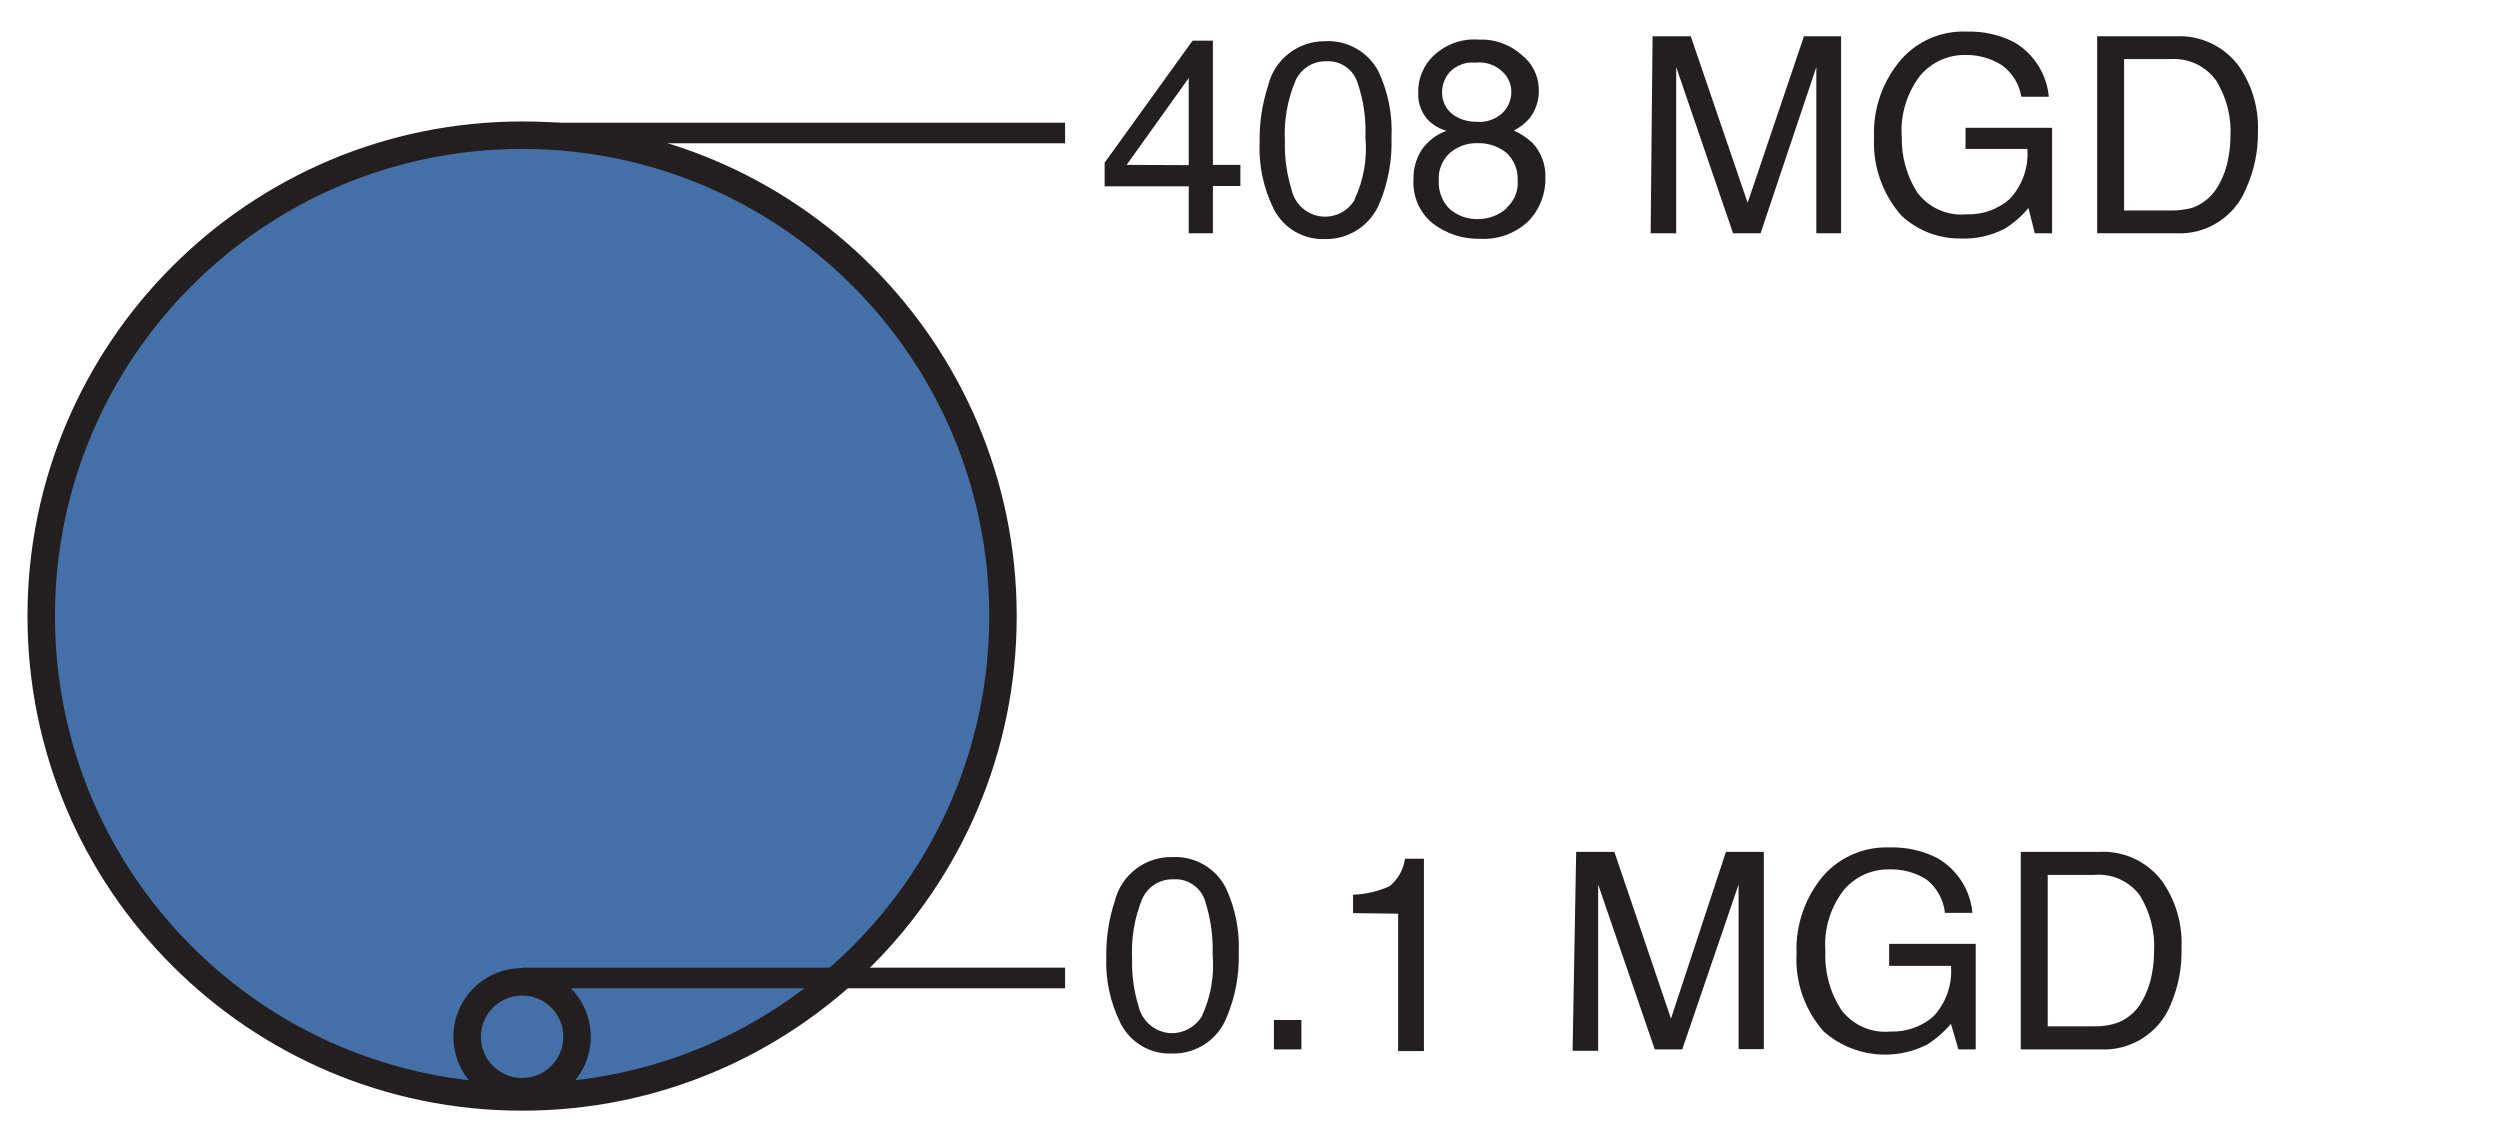
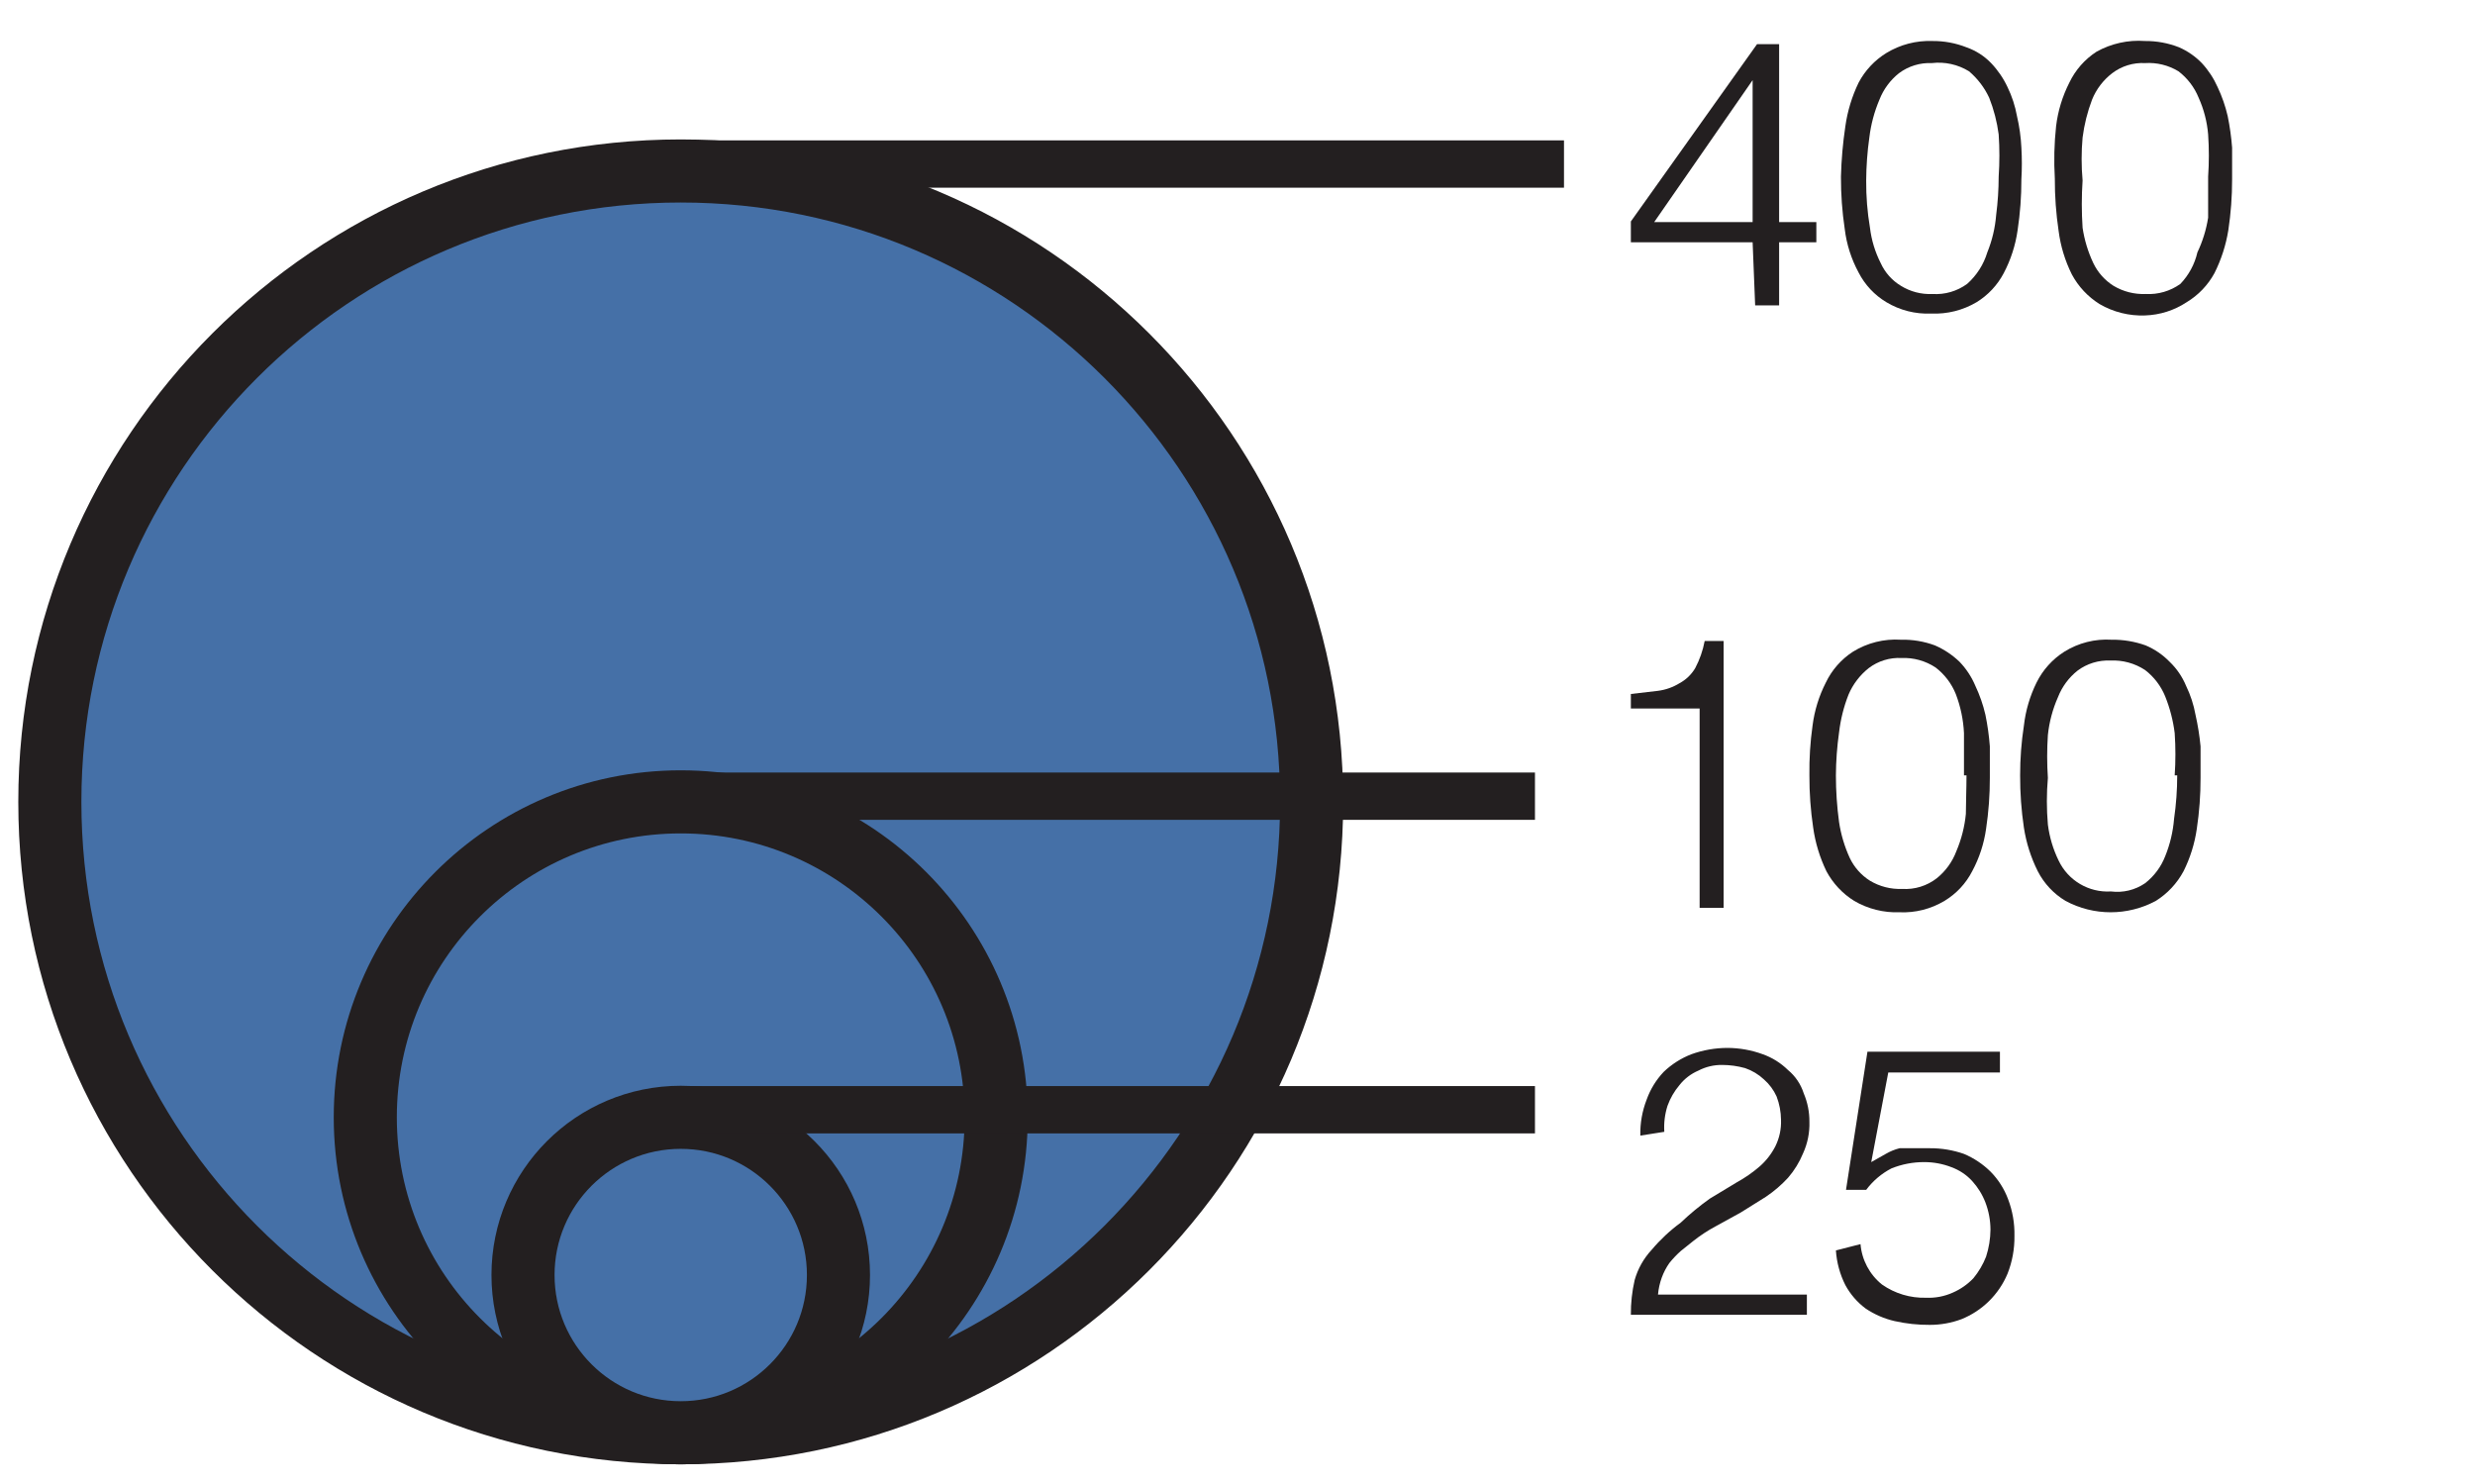
- <svg xmlns="http://www.w3.org/2000/svg" viewBox="0 0 90.98 40.82">
-   <g id="publicSupply">
-     <g id="psText">
-       <path d="M44.61,32.31a5.06,5.06,0,0,1,.47,2.37A5.59,5.59,0,0,1,44.65,37a2.08,2.08,0,0,1-2,1.34,2,2,0,0,1-1.87-1.1,5,5,0,0,1-.52-2.45,6.16,6.16,0,0,1,.31-2,2.11,2.11,0,0,1,2.09-1.6A2.07,2.07,0,0,1,44.61,32.31ZM43.73,37a4.41,4.41,0,0,0,.4-2.26,5.75,5.75,0,0,0-.29-2A1.13,1.13,0,0,0,42.7,32a1.2,1.2,0,0,0-1.14.73,5.08,5.08,0,0,0-.36,2.16,5.3,5.3,0,0,0,.23,1.71,1.27,1.27,0,0,0,1.2,1A1.29,1.29,0,0,0,43.73,37Z" style="fill:#231f20" />
-       <path d="M46.36,37.12h1v1.07h-1Z" style="fill:#231f20" />
-       <path d="M49.24,33.23v-.67a3.48,3.48,0,0,0,1.33-.31,1.55,1.55,0,0,0,.56-1h.69v7h-.94v-5Z" style="fill:#231f20" />
-       <path d="M57.36,31h1.39l2.06,6.07,2-6.07h1.38v7.18h-.92V34c0-.14,0-.39,0-.73s0-.7,0-1.08l-2.05,6h-1l-2.06-6v.22c0,.17,0,.44,0,.8s0,.62,0,.79v4.24h-.93Z" style="fill:#231f20" />
-       <path d="M70.49,31.22a2.56,2.56,0,0,1,1.29,2h-1A1.78,1.78,0,0,0,70.1,32a2.39,2.39,0,0,0-1.36-.36,2.1,2.1,0,0,0-1.64.75,3.23,3.23,0,0,0-.67,2.23A3.6,3.6,0,0,0,67,36.74a2,2,0,0,0,1.8.8A2.27,2.27,0,0,0,70.35,37,2.4,2.4,0,0,0,71,35.15H68.75v-.8H71.9v3.84h-.63L71,37.26a3.79,3.79,0,0,1-.86.75,3.38,3.38,0,0,1-3.76-.46,3.94,3.94,0,0,1-1-2.84,4.13,4.13,0,0,1,1-2.87,3.06,3.06,0,0,1,2.37-1A3.61,3.61,0,0,1,70.49,31.22Z" style="fill:#231f20" />
-       <path d="M73.54,31H76.4a2.69,2.69,0,0,1,2.27,1.05,3.9,3.9,0,0,1,.72,2.43A4.9,4.9,0,0,1,79,36.55a2.62,2.62,0,0,1-2.57,1.64H73.54Zm2.67,6.35a2.46,2.46,0,0,0,.79-.11,1.7,1.7,0,0,0,.91-.73,3.14,3.14,0,0,0,.41-1.11,4.11,4.11,0,0,0,.07-.75,3.52,3.52,0,0,0-.52-2.07,1.87,1.87,0,0,0-1.67-.74H74.52v5.51Z" style="fill:#231f20" />
-       <path d="M43.26,8.49V6.78H40.2V5.92l3.2-4.44h.74V6h1v.77h-1V8.49Zm0-2.48V2.84L41,6Z" style="fill:#231f20" />
-       <path d="M50.17,2.61A5.06,5.06,0,0,1,50.64,5a5.76,5.76,0,0,1-.42,2.36,2.1,2.1,0,0,1-2,1.34,2,2,0,0,1-1.87-1.1,5,5,0,0,1-.51-2.45,6.18,6.18,0,0,1,.3-2A2.11,2.11,0,0,1,48.21,1.5,2.07,2.07,0,0,1,50.17,2.61Zm-.88,4.66A4.36,4.36,0,0,0,49.69,5a5.44,5.44,0,0,0-.29-2,1.12,1.12,0,0,0-1.14-.77A1.19,1.19,0,0,0,47.12,3a5,5,0,0,0-.36,2.15A5.41,5.41,0,0,0,47,6.89a1.25,1.25,0,0,0,2.3.38Z" style="fill:#231f20" />
-       <path d="M52,4.4a1.38,1.38,0,0,1-.39-1A1.81,1.81,0,0,1,52.2,2a2.14,2.14,0,0,1,1.6-.56A2.21,2.21,0,0,1,55.38,2,1.62,1.62,0,0,1,56,3.24a1.62,1.62,0,0,1-.33,1.06,1.88,1.88,0,0,1-.58.45,2.51,2.51,0,0,1,.69.46,1.77,1.77,0,0,1,.46,1.27,2.19,2.19,0,0,1-.62,1.57,2.35,2.35,0,0,1-1.75.64,2.72,2.72,0,0,1-1.73-.56,1.91,1.91,0,0,1-.7-1.6,1.9,1.9,0,0,1,.3-1.08,1.88,1.88,0,0,1,.9-.69A1.55,1.55,0,0,1,52,4.4Zm2.83,3.16a1.2,1.2,0,0,0,.4-1,1.27,1.27,0,0,0-.41-1,1.61,1.61,0,0,0-1.06-.35,1.47,1.47,0,0,0-1,.36,1.25,1.25,0,0,0-.4,1,1.37,1.37,0,0,0,.36,1,1.49,1.49,0,0,0,1.13.4A1.53,1.53,0,0,0,54.85,7.56ZM54.69,4.1A1.07,1.07,0,0,0,55,3.32a1,1,0,0,0-.32-.71,1.23,1.23,0,0,0-1-.33,1.14,1.14,0,0,0-.91.33,1.11,1.11,0,0,0-.29.76,1,1,0,0,0,.37.78,1.41,1.41,0,0,0,.86.28A1.22,1.22,0,0,0,54.69,4.1Z" style="fill:#231f20" />
-       <path d="M60.14,1.32h1.39L63.6,7.38l2.05-6.06H67V8.49H66.1V4.25c0-.14,0-.38,0-.72s0-.7,0-1.09L64.07,8.49h-1L61,2.44v.22c0,.17,0,.44,0,.8s0,.63,0,.79V8.49h-.93Z" style="fill:#231f20" />
-       <path d="M73.27,1.52a2.56,2.56,0,0,1,1.29,2h-1a1.77,1.77,0,0,0-.71-1.15A2.43,2.43,0,0,0,71.52,2a2.12,2.12,0,0,0-1.64.75A3.28,3.28,0,0,0,69.21,5,3.6,3.6,0,0,0,69.77,7a2,2,0,0,0,1.79.8,2.27,2.27,0,0,0,1.58-.56,2.41,2.41,0,0,0,.64-1.82H71.53V4.65h3.15V8.49h-.63l-.23-.92a3.59,3.59,0,0,1-.86.75,3.18,3.18,0,0,1-1.6.36,3.11,3.11,0,0,1-2.16-.83,4,4,0,0,1-1-2.84,4.09,4.09,0,0,1,1-2.86,3,3,0,0,1,2.37-1A3.58,3.58,0,0,1,73.27,1.52Z" style="fill:#231f20" />
-       <path d="M76.32,1.32h2.87a2.69,2.69,0,0,1,2.26,1.05,3.89,3.89,0,0,1,.72,2.42,4.82,4.82,0,0,1-.43,2.07,2.61,2.61,0,0,1-2.56,1.63H76.32ZM79,7.66a2.87,2.87,0,0,0,.79-.1,1.75,1.75,0,0,0,.9-.74,3,3,0,0,0,.41-1.11A4.11,4.11,0,0,0,81.17,5a3.52,3.52,0,0,0-.52-2.07A1.89,1.89,0,0,0,79,2.15H77.3V7.66Z" style="fill:#231f20" />
-     </g>
-     <circle cx="19" cy="22.42" r="17.5" style="fill:#4570a7" />
-     <path d="M19,5.42a17,17,0,1,1-17,17,17,17,0,0,1,17-17m0-1a18,18,0,1,0,18,18,18,18,0,0,0-18-18Z" style="fill:#231f20" />
-     <circle cx="19" cy="37.73" r="2" style="fill:#4570a7" />
-     <path d="M19,36.23a1.5,1.5,0,1,1-1.5,1.5,1.5,1.5,0,0,1,1.5-1.5m0-1a2.5,2.5,0,1,0,2.5,2.5,2.5,2.5,0,0,0-2.5-2.5Z" style="fill:#231f20" />
-     <line x1="19" y1="4.84" x2="38.76" y2="4.84" style="fill:none;stroke:#231f20;stroke-miterlimit:10;stroke-width:0.75px" />
-     <line x1="19" y1="35.59" x2="38.76" y2="35.59" style="fill:none;stroke:#231f20;stroke-miterlimit:10;stroke-width:0.75px" />
+ <svg xmlns="http://www.w3.org/2000/svg" viewBox="0 0 39.23 23.51">
+   <g id="thermo">
+     <circle cx="10.79" cy="12.71" r="10" style="fill:#4570a7;stroke:#231f20;stroke-miterlimit:10" />
+     <circle cx="10.79" cy="17.71" r="5" style="fill:#4570a7;stroke:#231f20;stroke-miterlimit:10" />
+     <circle cx="10.79" cy="20.21" r="2.5" style="fill:#4570a7;stroke:#231f20;stroke-miterlimit:10" />
+     <line x1="10.79" y1="2.6" x2="24.79" y2="2.6" style="fill:#4570a7;stroke:#231f20;stroke-miterlimit:10;stroke-width:0.75px" />
+     <line x1="10.79" y1="12.62" x2="24.33" y2="12.62" style="fill:#4570a7;stroke:#231f20;stroke-miterlimit:10;stroke-width:0.75px" />
+     <line x1="10.79" y1="17.59" x2="24.33" y2="17.59" style="fill:#4570a7;stroke:#231f20;stroke-miterlimit:10;stroke-width:0.75px" />
+     <path d="M27.78,3.84H25.85V3.51l2-2.81h.35V3.52h.59v.32h-.59v1h-.38Zm-1.56-.32h1.56V1.27Z" style="fill:#231f20" />
+     <path d="M30.63.65a1.44,1.44,0,0,1,.54.1,1,1,0,0,1,.39.25,1.42,1.42,0,0,1,.26.38,1.77,1.77,0,0,1,.15.46,2.74,2.74,0,0,1,.07.5,4.26,4.26,0,0,1,0,.5,5.32,5.32,0,0,1-.06.81,2.09,2.09,0,0,1-.22.68,1.19,1.19,0,0,1-.43.46,1.3,1.3,0,0,1-.72.18,1.27,1.27,0,0,1-.71-.18,1.17,1.17,0,0,1-.44-.47,1.93,1.93,0,0,1-.22-.69,5.49,5.49,0,0,1-.06-.83A6.53,6.53,0,0,1,29.25,2a2.33,2.33,0,0,1,.21-.69A1.22,1.22,0,0,1,29.9.84,1.31,1.31,0,0,1,30.63.65ZM31.68,2.8a4.92,4.92,0,0,0,0-.67,2.46,2.46,0,0,0-.15-.58,1.23,1.23,0,0,0-.32-.42A.92.92,0,0,0,30.62,1a.81.81,0,0,0-.52.16,1,1,0,0,0-.31.42,2.2,2.2,0,0,0-.16.6,5.06,5.06,0,0,0-.05.68,4.3,4.3,0,0,0,.06.75,1.68,1.68,0,0,0,.17.56.81.81,0,0,0,.32.36.87.87,0,0,0,.5.13.84.84,0,0,0,.55-.16A1.09,1.09,0,0,0,31.5,4a2,2,0,0,0,.14-.59A4.82,4.82,0,0,0,31.68,2.8Z" style="fill:#231f20" />
+     <path d="M34,.65a1.44,1.44,0,0,1,.54.1A1.14,1.14,0,0,1,34.9,1a1.39,1.39,0,0,1,.25.38,2.27,2.27,0,0,1,.16.46,4,4,0,0,1,.07.5c0,.17,0,.34,0,.5a5.32,5.32,0,0,1-.06.81,2.36,2.36,0,0,1-.22.68,1.22,1.22,0,0,1-.44.46A1.27,1.27,0,0,1,34,5a1.33,1.33,0,0,1-.72-.18,1.25,1.25,0,0,1-.44-.47,2.16,2.16,0,0,1-.21-.69,5.49,5.49,0,0,1-.06-.83A5,5,0,0,1,32.59,2a2.07,2.07,0,0,1,.21-.69,1.2,1.2,0,0,1,.43-.49A1.37,1.37,0,0,1,34,.65ZM35,2.8a4.92,4.92,0,0,0,0-.67,1.77,1.77,0,0,0-.15-.58,1,1,0,0,0-.32-.42A.91.91,0,0,0,34,1a.79.79,0,0,0-.52.16,1,1,0,0,0-.32.42,2.63,2.63,0,0,0-.15.6,3.82,3.82,0,0,0,0,.68,5.66,5.66,0,0,0,0,.75,2,2,0,0,0,.17.56.87.87,0,0,0,.32.36.92.92,0,0,0,.51.13.86.86,0,0,0,.55-.16A1.07,1.07,0,0,0,34.83,4,2,2,0,0,0,35,3.45C35,3.23,35,3,35,2.8Z" style="fill:#231f20" />
+     <path d="M26.94,11.23H25.85V11l.43-.05a.86.86,0,0,0,.34-.12.64.64,0,0,0,.25-.24,1.52,1.52,0,0,0,.15-.43h.3v4.23h-.38Z" style="fill:#231f20" />
+     <path d="M30.13,10.14a1.45,1.45,0,0,1,.54.09,1.33,1.33,0,0,1,.39.26,1.25,1.25,0,0,1,.25.38,2.27,2.27,0,0,1,.16.46,4,4,0,0,1,.07.5c0,.17,0,.34,0,.5a5.32,5.32,0,0,1-.06.81,2,2,0,0,1-.22.67,1.17,1.17,0,0,1-.44.47,1.27,1.27,0,0,1-.71.18,1.33,1.33,0,0,1-.72-.18,1.25,1.25,0,0,1-.44-.47,2.33,2.33,0,0,1-.21-.69,5.49,5.49,0,0,1-.06-.83,5.16,5.16,0,0,1,.05-.79,2.08,2.08,0,0,1,.21-.68,1.2,1.2,0,0,1,.43-.49A1.29,1.29,0,0,1,30.13,10.14Zm1,2.15c0-.23,0-.45,0-.67A2,2,0,0,0,31,11a1,1,0,0,0-.32-.42.91.91,0,0,0-.54-.15.79.79,0,0,0-.52.16,1.07,1.07,0,0,0-.32.42,2.39,2.39,0,0,0-.15.6,5.06,5.06,0,0,0-.05.68,5.5,5.5,0,0,0,.05.74,2.13,2.13,0,0,0,.17.57.87.87,0,0,0,.32.36.92.92,0,0,0,.51.13.81.81,0,0,0,.55-.17,1,1,0,0,0,.31-.43,2,2,0,0,0,.15-.59C31.16,12.72,31.17,12.5,31.17,12.29Z" style="fill:#231f20" />
+     <path d="M33.47,10.14a1.53,1.53,0,0,1,.54.09,1.16,1.16,0,0,1,.38.26,1.12,1.12,0,0,1,.26.38,1.77,1.77,0,0,1,.15.46,4,4,0,0,1,.08.5c0,.17,0,.34,0,.5a5.32,5.32,0,0,1-.06.81,2.2,2.2,0,0,1-.21.67,1.25,1.25,0,0,1-.44.47,1.51,1.51,0,0,1-1.43,0,1.17,1.17,0,0,1-.44-.47,2.33,2.33,0,0,1-.22-.69,5.49,5.49,0,0,1-.06-.83,5.16,5.16,0,0,1,.06-.79,2.07,2.07,0,0,1,.2-.68,1.22,1.22,0,0,1,.44-.49A1.27,1.27,0,0,1,33.47,10.14Zm1,2.15a4.92,4.92,0,0,0,0-.67,2.34,2.34,0,0,0-.15-.58,1,1,0,0,0-.32-.42.92.92,0,0,0-.55-.15.81.81,0,0,0-.52.16,1,1,0,0,0-.31.42,2,2,0,0,0-.16.6,5.07,5.07,0,0,0,0,.68,4.24,4.24,0,0,0,0,.74,1.82,1.82,0,0,0,.17.57.86.86,0,0,0,.83.49A.78.78,0,0,0,34,14a1,1,0,0,0,.32-.43,2,2,0,0,0,.14-.59A4.82,4.82,0,0,0,34.51,12.29Z" style="fill:#231f20" />
+     <path d="M26,18a1.48,1.48,0,0,1,.1-.57,1.25,1.25,0,0,1,.27-.44,1.33,1.33,0,0,1,.44-.28,1.7,1.7,0,0,1,.57-.1,1.64,1.64,0,0,1,.56.1,1.09,1.09,0,0,1,.4.25.79.79,0,0,1,.25.37,1.13,1.13,0,0,1,.09.45,1.12,1.12,0,0,1-.1.5,1.41,1.41,0,0,1-.24.39,2,2,0,0,1-.35.3l-.4.25-.4.22a2.36,2.36,0,0,0-.35.23l-.2.16a1.62,1.62,0,0,0-.18.19,1,1,0,0,0-.12.23,1.07,1.07,0,0,0-.06.27h2.36v.32H25.85a2.38,2.38,0,0,1,.06-.55,1.17,1.17,0,0,1,.27-.48,2.64,2.64,0,0,1,.46-.43A4.25,4.25,0,0,1,27.1,19l.43-.26a2.07,2.07,0,0,0,.36-.25,1.07,1.07,0,0,0,.25-.32.87.87,0,0,0,.09-.42,1.06,1.06,0,0,0-.07-.37.79.79,0,0,0-.2-.27.83.83,0,0,0-.3-.18,1.36,1.36,0,0,0-.36-.05.79.79,0,0,0-.38.09.76.76,0,0,0-.3.23,1.06,1.06,0,0,0-.19.33,1.13,1.13,0,0,0-.05.41Z" style="fill:#231f20" />
+     <path d="M29.49,19.72a.92.92,0,0,0,.34.64,1.16,1.16,0,0,0,.7.21.93.93,0,0,0,.42-.08,1,1,0,0,0,.33-.23,1.27,1.27,0,0,0,.2-.34,1.43,1.43,0,0,0,.07-.43,1.22,1.22,0,0,0-.08-.43,1.08,1.08,0,0,0-.21-.34.83.83,0,0,0-.33-.22,1.18,1.18,0,0,0-.43-.08,1.38,1.38,0,0,0-.52.1,1.17,1.17,0,0,0-.4.34l-.32,0,.34-2.19h2.1V17H29.93l-.27,1.42.23-.13a.85.85,0,0,1,.22-.09l.22,0h.26a1.61,1.61,0,0,1,.54.09,1.34,1.34,0,0,1,.42.28,1.23,1.23,0,0,1,.28.44,1.54,1.54,0,0,1,.1.58,1.57,1.57,0,0,1-.11.6,1.33,1.33,0,0,1-.73.72,1.43,1.43,0,0,1-.5.09,2.47,2.47,0,0,1-.56-.06,1.37,1.37,0,0,1-.46-.2,1.14,1.14,0,0,1-.32-.37,1.43,1.43,0,0,1-.15-.55Z" style="fill:#231f20" />
  </g>
</svg>
